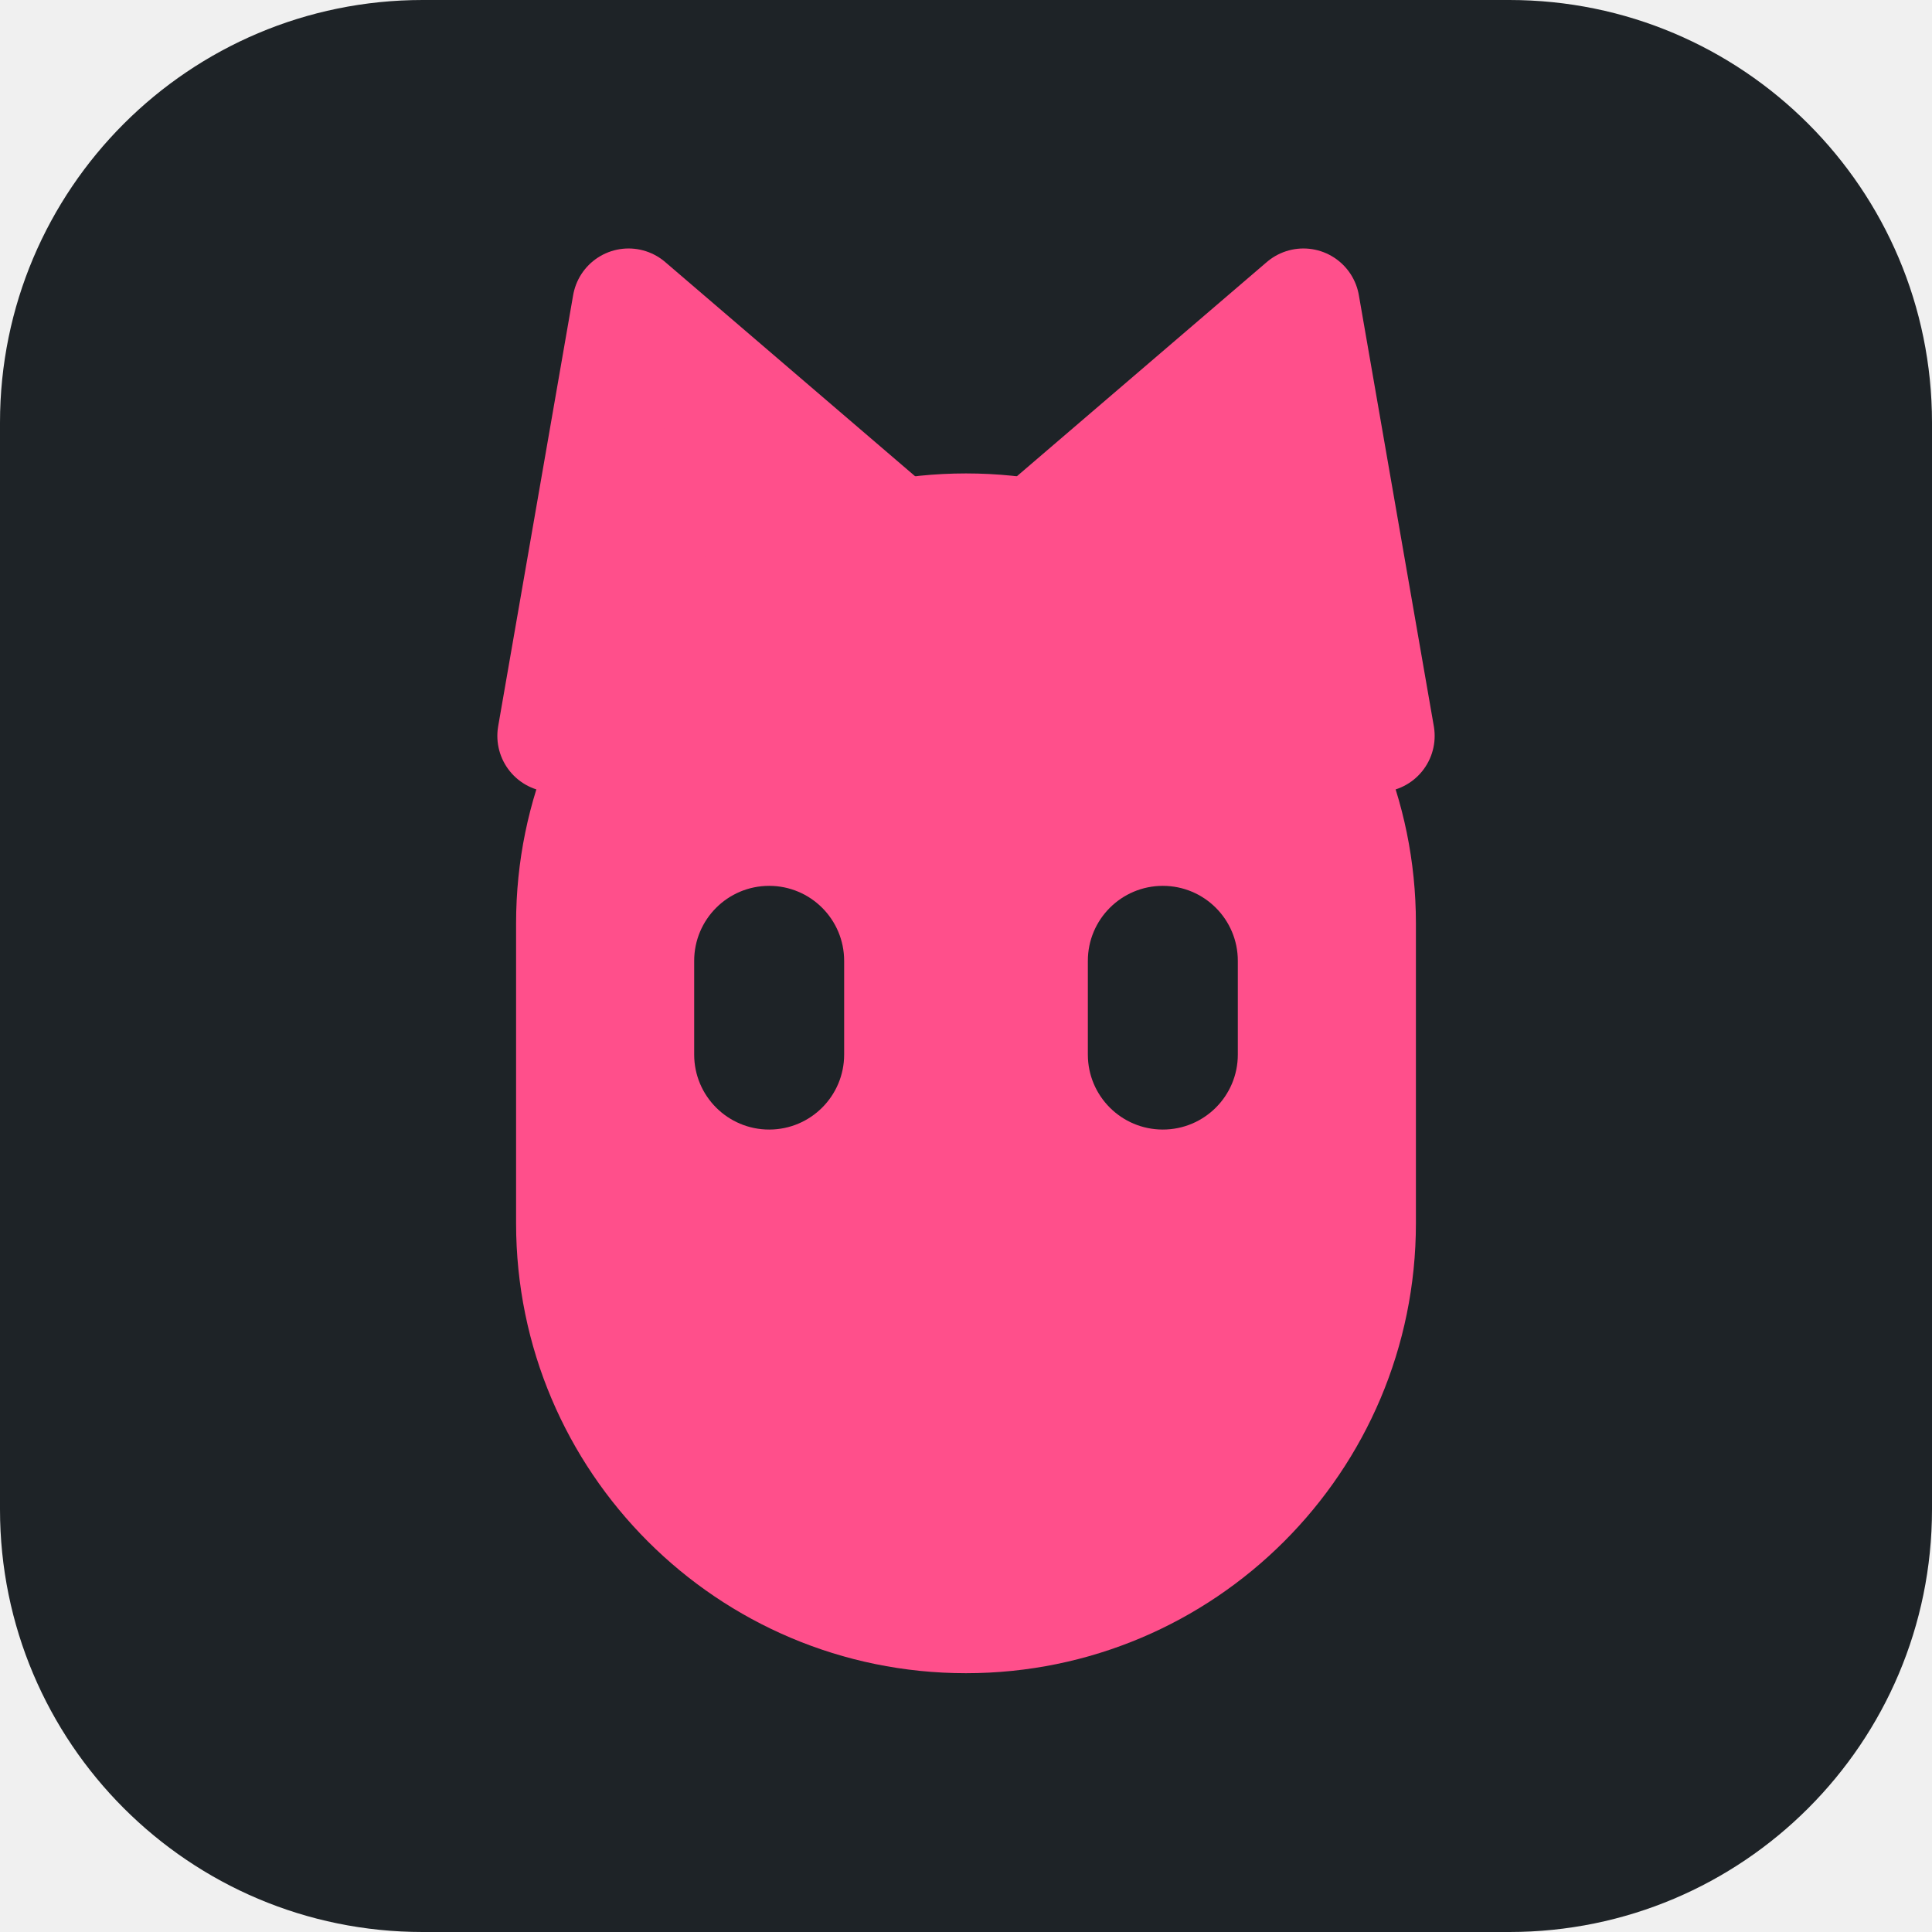
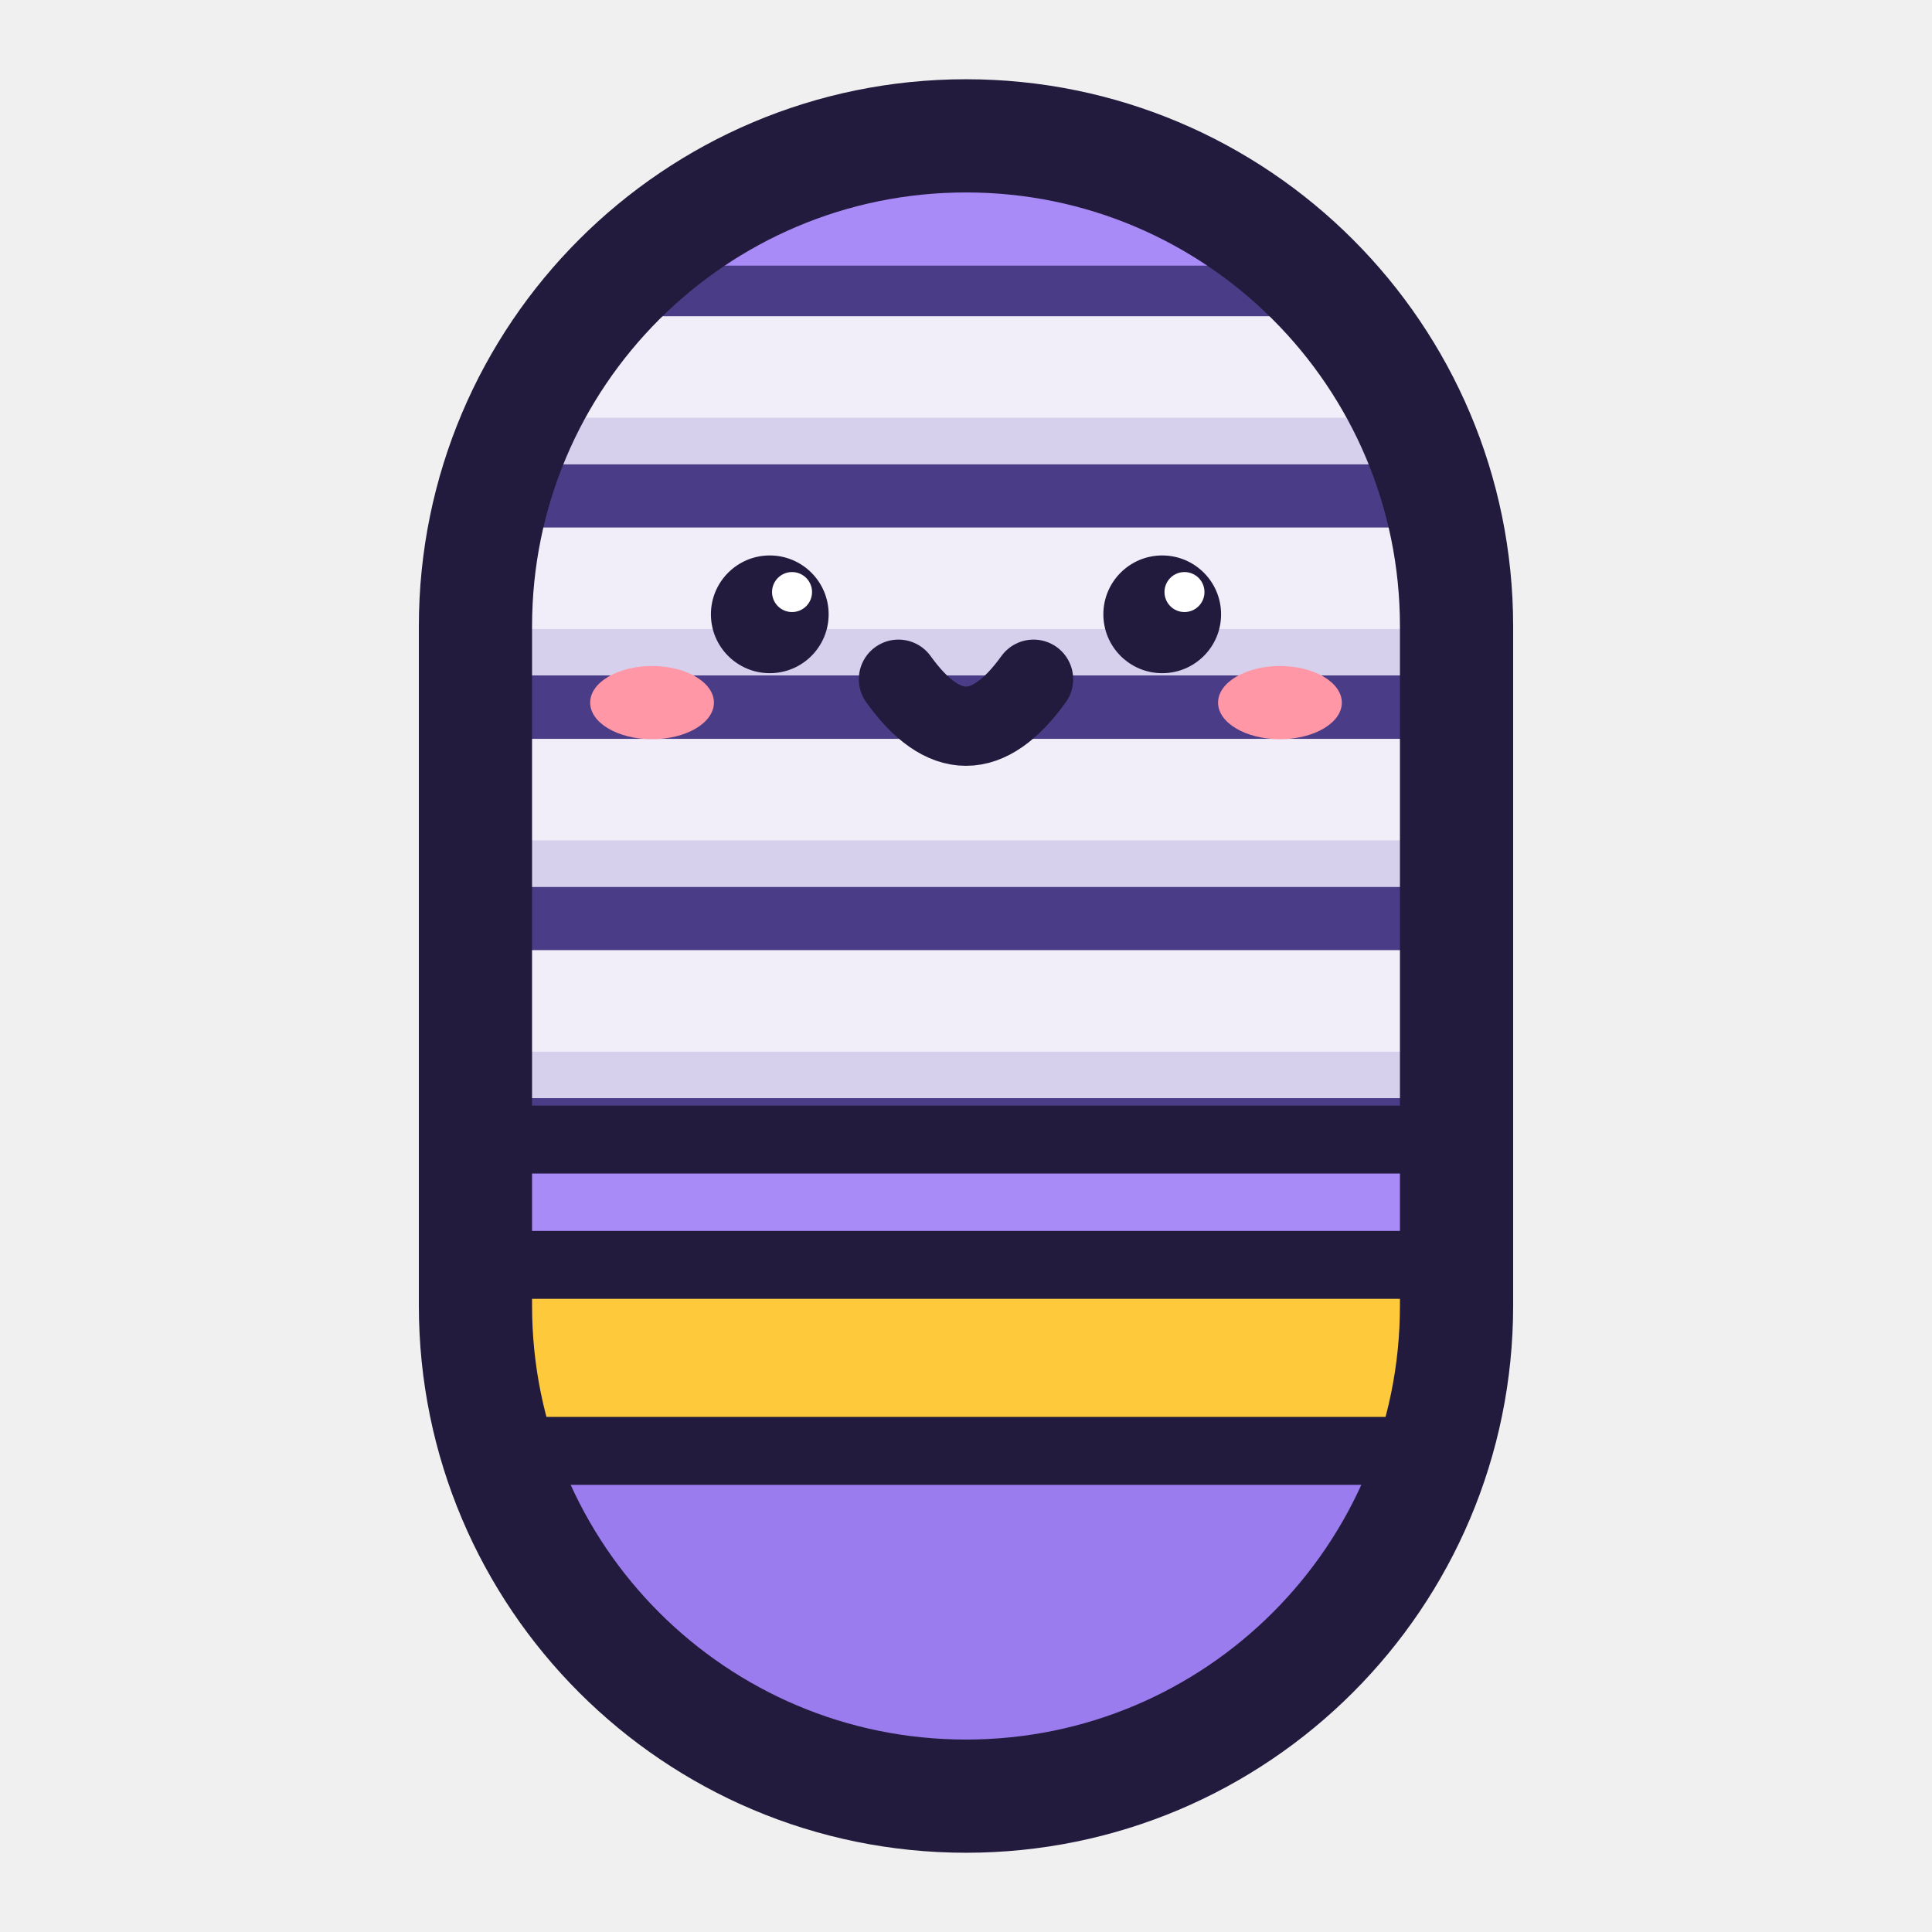
- <svg xmlns="http://www.w3.org/2000/svg" width="64" height="64" viewBox="0 0 64.00 64.00">
-   <rect width="64" height="64" rx="14" fill="#1E2327" />
-   <g transform="translate(5.00 5.00) scale(0.45)">
-     <g transform="translate(60 61) scale(1.38) translate(-60 -45)">
-       <path d="M38 32 L42 9 L56 21 Z M82 32 L78 9 L64 21 Z" fill="#FF4F8B" stroke="#FF4F8B" stroke-width="6" stroke-linejoin="round" />
-       <rect x="36" y="18" width="48" height="64" rx="24" fill="#FF4F8B" />
-       <rect x="45.5" y="40" width="8" height="13" rx="4" fill="#1E2327" />
-       <rect x="66.5" y="40" width="8" height="13" rx="4" fill="#1E2327" />
-     </g>
+ <svg xmlns="http://www.w3.org/2000/svg" viewBox="0 0 512 512" role="img" aria-label="debutkit">
+   <defs>
+     <clipPath id="mai-body">
+       <path d="M126 166.0 A130.0 130.0 0 0 1 386 166.0 L386 346.0 A130.0 130.0 0 0 1 126 346.0 Z" />
+     </clipPath>
+   </defs>
+   <path d="M126 166.0 A130.0 130.0 0 0 1 386 166.0 L386 346.0 A130.0 130.0 0 0 1 126 346.0 Z" fill="#A98BF7" />
+   <g clip-path="url(#mai-body)">
+     <rect x="122" y="359.0" width="268" height="130.0" fill="#7E62DE" opacity="0.35" />
+     <rect x="122" y="70.4" width="268" height="229.6" fill="#4A3C86" />
+     <rect x="122" y="83.8" width="268" height="39.2" fill="#F1EEFA" />
+     <rect x="122" y="110.7" width="268" height="12.3" fill="#D6D0EC" />
+     <rect x="122" y="139.8" width="268" height="39.2" fill="#F1EEFA" />
+     <rect x="122" y="166.7" width="268" height="12.3" fill="#D6D0EC" />
+     <rect x="122" y="195.8" width="268" height="39.2" fill="#F1EEFA" />
+     <rect x="122" y="222.7" width="268" height="12.3" fill="#D6D0EC" />
+     <rect x="122" y="251.8" width="268" height="39.2" fill="#F1EEFA" />
+     <rect x="122" y="278.7" width="268" height="12.3" fill="#D6D0EC" />
+     <rect x="122" y="335.2" width="268" height="49.3" fill="#FFC93C" />
+     <line x1="122" y1="335.2" x2="390" y2="335.2" stroke="#231B3D" stroke-width="18.0" />
+     <line x1="122" y1="384.5" x2="390" y2="384.5" stroke="#231B3D" stroke-width="18.0" />
+     <line x1="122" y1="302.0" x2="390" y2="302.0" stroke="#231B3D" stroke-width="18.0" />
  </g>
+   <circle cx="204.0" cy="162.8" r="15.6" fill="#231B3D" />
+   <circle cx="209.9" cy="156.9" r="5.3" fill="#FFFFFF" />
+   <ellipse cx="172.8" cy="186.2" rx="16.4" ry="9.7" fill="#FF97A6" />
+   <circle cx="308.0" cy="162.8" r="15.6" fill="#231B3D" />
+   <circle cx="313.9" cy="156.9" r="5.3" fill="#FFFFFF" />
+   <ellipse cx="339.2" cy="186.2" rx="16.4" ry="9.7" fill="#FF97A6" />
+   <path d="M238.1 180.0 Q256 204.9 273.9 180.0" fill="none" stroke="#231B3D" stroke-width="21.0" stroke-linecap="round" />
+   <path d="M126 166.0 A130.0 130.0 0 0 1 386 166.0 L386 346.0 A130.0 130.0 0 0 1 126 346.0 Z" fill="none" stroke="#231B3D" stroke-width="30" stroke-linejoin="round" />
</svg>
